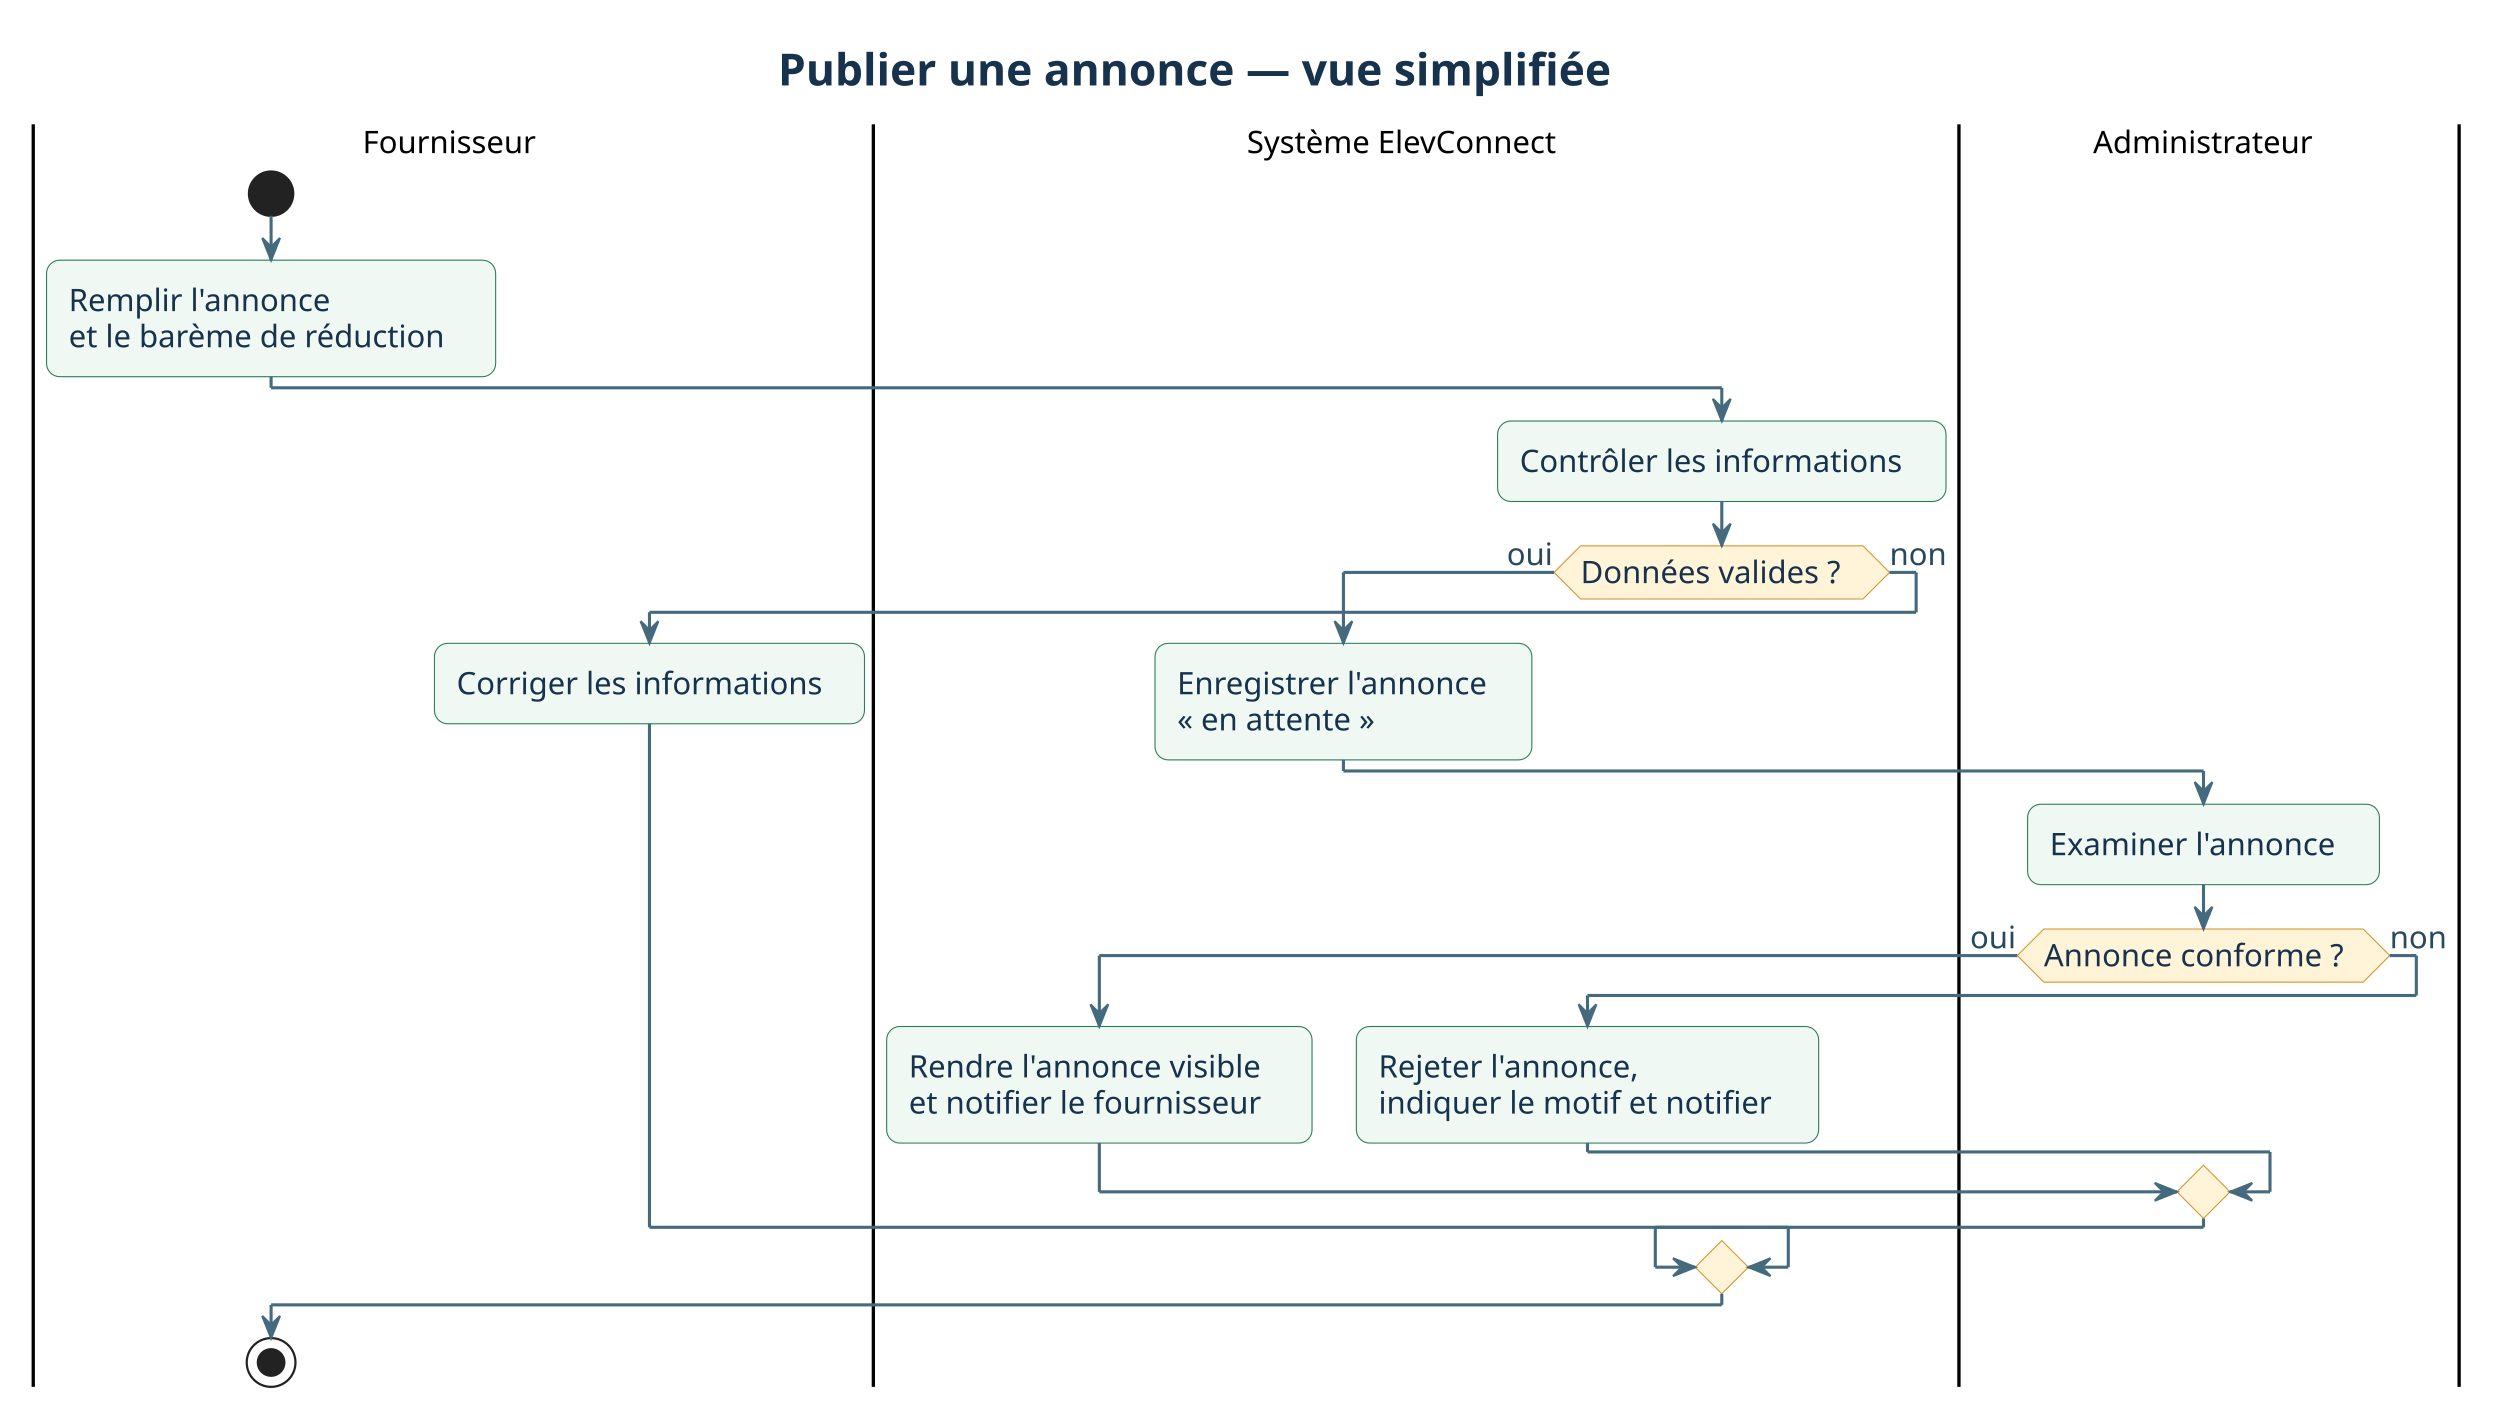
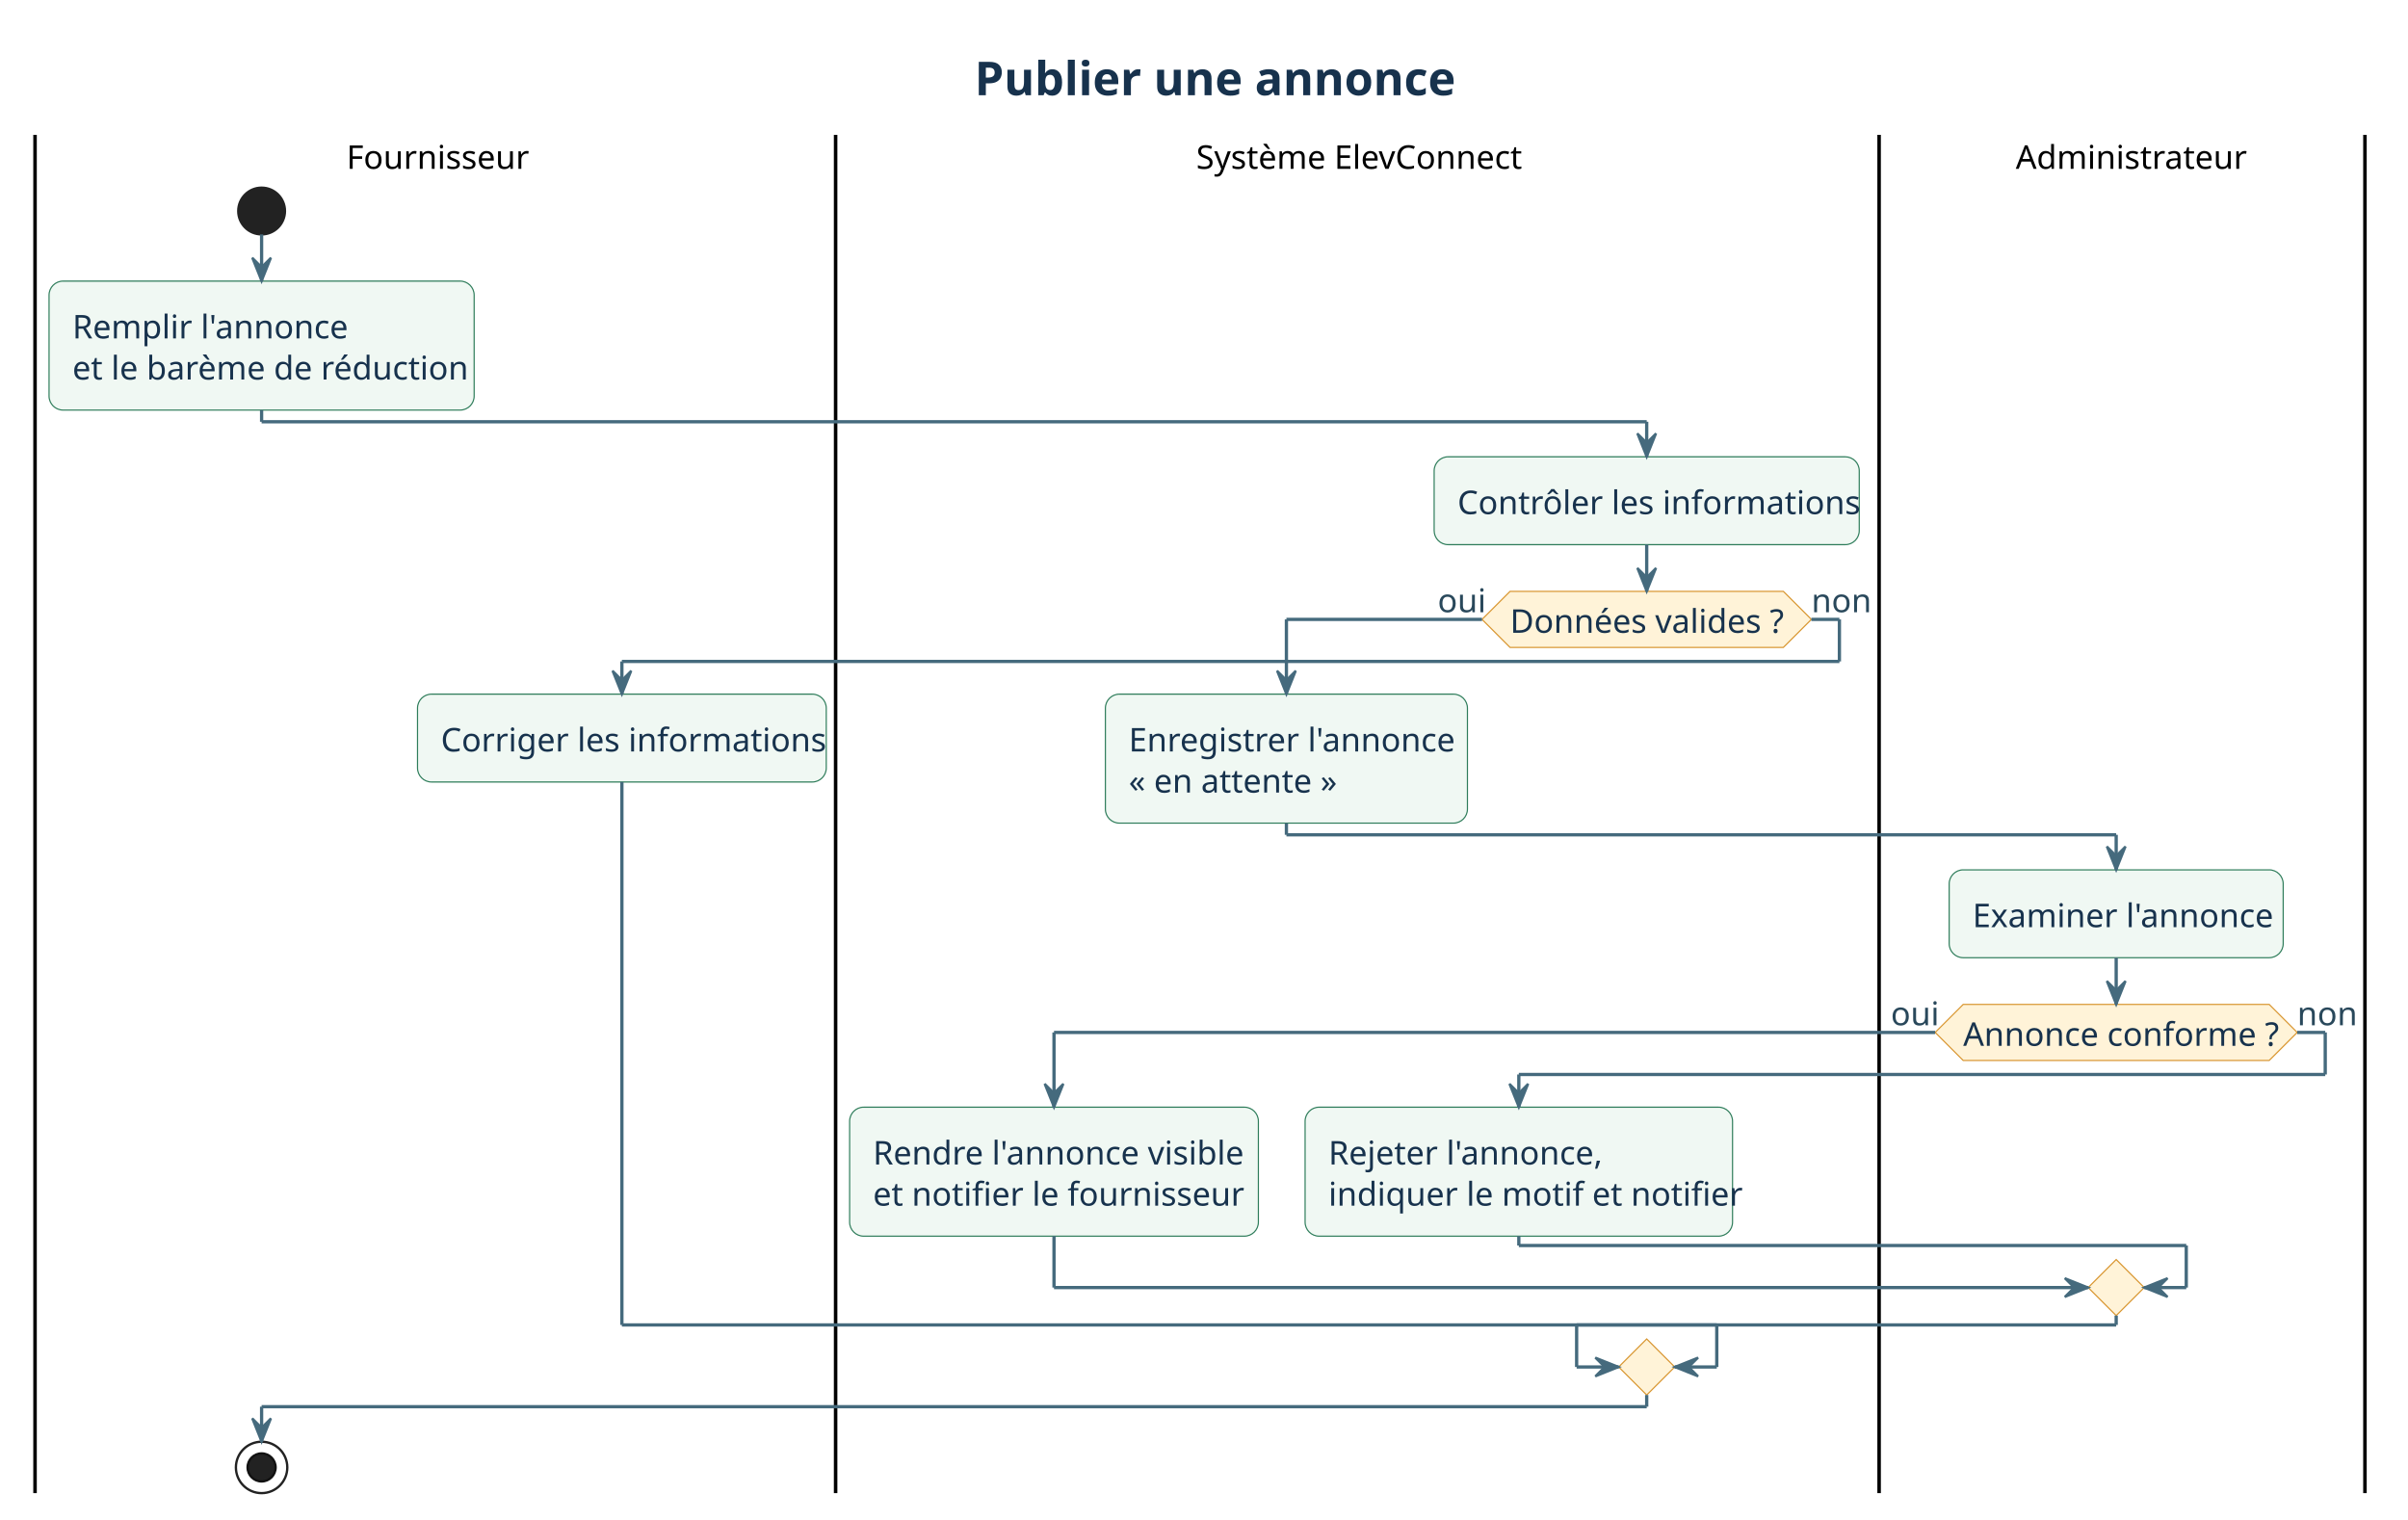
- <svg xmlns="http://www.w3.org/2000/svg" contentStyleType="text/css" data-diagram-type="ACTIVITY" height="1194.375px" preserveAspectRatio="none" style="width:2115px;height:1194px;background:#FFFFFF;" version="1.1" viewBox="0 0 2115 1194" width="2115px" zoomAndPan="magnify">
+ <svg xmlns="http://www.w3.org/2000/svg" contentStyleType="text/css" height="1220.625px" preserveAspectRatio="none" style="width:1933px;height:1220px;background:#FFFFFF;" version="1.1" viewBox="0 0 1933 1220" width="1933.125px" zoomAndPan="magnify">
  <defs />
  <g>
-     <g class="title" data-source-line="51">
-       <text fill="#17324D" font-family="sans-serif" font-size="37.5" font-weight="bold" lengthAdjust="spacing" textLength="794.495" x="658.173" y="72.308">Publier une annonce — vue simplifiée</text>
-     </g>
-     <rect fill="none" height="30.557" style="stroke:none;stroke-width:1.875;" width="2054.59" x="28.125" y="105.156" />
-     <ellipse cx="229.346" cy="163.837" fill="#222222" rx="18.75" ry="18.75" style="stroke:#222222;stroke-width:1.875;" />
-     <rect fill="#F0F8F3" height="98.613" rx="11.25" ry="11.25" style="stroke:#2F7D5B;stroke-width:0.938;" width="379.942" x="39.375" y="220.087" />
-     <text fill="#17324D" font-family="sans-serif" font-size="26.25" lengthAdjust="spacing" textLength="237.493" x="58.125" y="263.203">Remplir l'annonce</text>
-     <text fill="#17324D" font-family="sans-serif" font-size="26.25" lengthAdjust="spacing" textLength="342.442" x="58.125" y="293.76">et le barème de réduction</text>
-     <rect fill="#F0F8F3" height="68.057" rx="11.25" ry="11.25" style="stroke:#2F7D5B;stroke-width:0.938;" width="363.818" x="367.54" y="544.257" />
-     <text fill="#17324D" font-family="sans-serif" font-size="26.25" lengthAdjust="spacing" textLength="326.318" x="386.29" y="587.373">Corriger les informations</text>
-     <ellipse cx="229.346" cy="1152.665" fill="none" rx="20.625" ry="20.625" style="stroke:#222222;stroke-width:1.875;" />
-     <ellipse cx="229.346" cy="1152.665" fill="#222222" rx="11.25" ry="11.25" style="stroke:#222222;stroke-width:1.875;" />
-     <line style="stroke:#000000;stroke-width:2.812;" x1="28.125" x2="28.125" y1="105.156" y2="1173.29" />
-     <rect fill="#F0F8F3" height="68.057" rx="11.25" ry="11.25" style="stroke:#2F7D5B;stroke-width:0.938;" width="379.352" x="1266.964" y="356.201" />
-     <text fill="#17324D" font-family="sans-serif" font-size="26.25" lengthAdjust="spacing" textLength="341.852" x="1285.714" y="399.316">Contrôler les informations</text>
-     <polygon fill="#FFF3D8" points="1337.22,461.757,1576.059,461.757,1598.559,484.257,1576.059,506.757,1337.22,506.757,1314.72,484.257,1337.22,461.757" style="stroke:#D8952F;stroke-width:0.938;" />
-     <text fill="#17324D" font-family="sans-serif" font-size="26.25" lengthAdjust="spacing" textLength="238.839" x="1337.22" y="493.345">Données valides ?</text>
-     <text fill="#29485B" font-family="sans-serif" font-size="26.25" lengthAdjust="spacing" textLength="39.99" x="1274.73" y="478.066">oui</text>
-     <text fill="#29485B" font-family="sans-serif" font-size="26.25" lengthAdjust="spacing" textLength="49.334" x="1598.559" y="478.066">non</text>
-     <rect fill="#F0F8F3" height="98.613" rx="11.25" ry="11.25" style="stroke:#2F7D5B;stroke-width:0.938;" width="318.816" x="977.129" y="544.257" />
-     <text fill="#17324D" font-family="sans-serif" font-size="26.25" lengthAdjust="spacing" textLength="281.316" x="995.879" y="587.373">Enregistrer l'annonce</text>
-     <text fill="#17324D" font-family="sans-serif" font-size="26.25" lengthAdjust="spacing" textLength="185.839" x="995.879" y="617.93">« en attente »</text>
-     <rect fill="#F0F8F3" height="98.613" rx="11.25" ry="11.25" style="stroke:#2F7D5B;stroke-width:0.938;" width="359.87" x="750.108" y="868.427" />
-     <text fill="#17324D" font-family="sans-serif" font-size="26.25" lengthAdjust="spacing" textLength="322.37" x="768.858" y="911.543">Rendre l'annonce visible</text>
-     <text fill="#17324D" font-family="sans-serif" font-size="26.25" lengthAdjust="spacing" textLength="316.269" x="768.858" y="942.1">et notifier le fournisseur</text>
-     <rect fill="#F0F8F3" height="98.613" rx="11.25" ry="11.25" style="stroke:#2F7D5B;stroke-width:0.938;" width="391.106" x="1147.478" y="868.427" />
-     <text fill="#17324D" font-family="sans-serif" font-size="26.25" lengthAdjust="spacing" textLength="238.903" x="1166.228" y="911.543">Rejeter l'annonce,</text>
-     <text fill="#17324D" font-family="sans-serif" font-size="26.25" lengthAdjust="spacing" textLength="353.606" x="1166.228" y="942.1">indiquer le motif et notifier</text>
-     <polygon fill="#FFF3D8" points="1456.64,1049.54,1479.14,1072.04,1456.64,1094.54,1434.14,1072.04,1456.64,1049.54" style="stroke:#D8952F;stroke-width:0.938;" />
-     <line style="stroke:#000000;stroke-width:2.812;" x1="738.858" x2="738.858" y1="105.156" y2="1173.29" />
-     <rect fill="#F0F8F3" height="68.057" rx="11.25" ry="11.25" style="stroke:#2F7D5B;stroke-width:0.938;" width="297.642" x="1715.35" y="680.37" />
-     <text fill="#17324D" font-family="sans-serif" font-size="26.25" lengthAdjust="spacing" textLength="260.142" x="1734.1" y="723.486">Examiner l'annonce</text>
-     <polygon fill="#FFF3D8" points="1729.134,785.927,1999.209,785.927,2021.709,808.427,1999.209,830.927,1729.134,830.927,1706.634,808.427,1729.134,785.927" style="stroke:#D8952F;stroke-width:0.938;" />
-     <text fill="#17324D" font-family="sans-serif" font-size="26.25" lengthAdjust="spacing" textLength="270.075" x="1729.134" y="817.515">Annonce conforme ?</text>
-     <text fill="#29485B" font-family="sans-serif" font-size="26.25" lengthAdjust="spacing" textLength="39.99" x="1666.643" y="802.236">oui</text>
-     <text fill="#29485B" font-family="sans-serif" font-size="26.25" lengthAdjust="spacing" textLength="49.334" x="2021.709" y="802.236">non</text>
-     <polygon fill="#FFF3D8" points="1864.171,985.79,1886.671,1008.29,1864.171,1030.79,1841.671,1008.29,1864.171,985.79" style="stroke:#D8952F;stroke-width:0.938;" />
-     <line style="stroke:#000000;stroke-width:2.812;" x1="1657.268" x2="1657.268" y1="105.156" y2="1173.29" />
-     <line style="stroke:#000000;stroke-width:2.812;" x1="2080.418" x2="2080.418" y1="105.156" y2="1173.29" />
-     <line style="stroke:#456A7D;stroke-width:2.625;" x1="229.346" x2="229.346" y1="182.587" y2="220.087" />
-     <polygon fill="#456A7D" points="221.846,201.337,229.346,220.087,236.846,201.337,229.346,208.837" style="stroke:#456A7D;stroke-width:1.875;" />
-     <line style="stroke:#456A7D;stroke-width:2.625;" x1="1314.72" x2="1136.537" y1="484.257" y2="484.257" />
-     <line style="stroke:#456A7D;stroke-width:2.625;" x1="1136.537" x2="1136.537" y1="484.257" y2="544.257" />
-     <polygon fill="#456A7D" points="1129.037,525.507,1136.537,544.257,1144.037,525.507,1136.537,533.007" style="stroke:#456A7D;stroke-width:1.875;" />
-     <line style="stroke:#456A7D;stroke-width:2.625;" x1="1456.64" x2="1456.64" y1="424.257" y2="461.757" />
-     <polygon fill="#456A7D" points="1449.14,443.007,1456.64,461.757,1464.14,443.007,1456.64,450.507" style="stroke:#456A7D;stroke-width:1.875;" />
-     <line style="stroke:#456A7D;stroke-width:2.625;" x1="1864.171" x2="1864.171" y1="748.427" y2="785.927" />
-     <polygon fill="#456A7D" points="1856.671,767.177,1864.171,785.927,1871.671,767.177,1864.171,774.677" style="stroke:#456A7D;stroke-width:1.875;" />
-     <line style="stroke:#456A7D;stroke-width:2.625;" x1="229.346" x2="229.346" y1="318.701" y2="328.076" />
-     <line style="stroke:#456A7D;stroke-width:2.625;" x1="229.346" x2="1456.64" y1="328.076" y2="328.076" />
-     <line style="stroke:#456A7D;stroke-width:2.625;" x1="1456.64" x2="1456.64" y1="328.076" y2="356.201" />
-     <polygon fill="#456A7D" points="1449.14,337.451,1456.64,356.201,1464.14,337.451,1456.64,344.951" style="stroke:#456A7D;stroke-width:1.875;" />
-     <line style="stroke:#456A7D;stroke-width:2.625;" x1="1136.537" x2="1136.537" y1="642.87" y2="652.245" />
-     <line style="stroke:#456A7D;stroke-width:2.625;" x1="1136.537" x2="1864.171" y1="652.245" y2="652.245" />
-     <line style="stroke:#456A7D;stroke-width:2.625;" x1="1864.171" x2="1864.171" y1="652.245" y2="680.37" />
-     <polygon fill="#456A7D" points="1856.671,661.62,1864.171,680.37,1871.671,661.62,1864.171,669.12" style="stroke:#456A7D;stroke-width:1.875;" />
-     <line style="stroke:#456A7D;stroke-width:2.625;" x1="1706.634" x2="930.043" y1="808.427" y2="808.427" />
-     <line style="stroke:#456A7D;stroke-width:2.625;" x1="930.043" x2="930.043" y1="808.427" y2="868.427" />
-     <polygon fill="#456A7D" points="922.543,849.677,930.043,868.427,937.543,849.677,930.043,857.177" style="stroke:#456A7D;stroke-width:1.875;" />
-     <line style="stroke:#456A7D;stroke-width:2.625;" x1="2021.709" x2="2044.209" y1="808.427" y2="808.427" />
-     <line style="stroke:#456A7D;stroke-width:2.625;" x1="2044.209" x2="2044.209" y1="808.427" y2="842.177" />
-     <line style="stroke:#456A7D;stroke-width:2.625;" x1="2044.209" x2="1343.031" y1="842.177" y2="842.177" />
-     <line style="stroke:#456A7D;stroke-width:2.625;" x1="1343.031" x2="1343.031" y1="842.177" y2="868.427" />
-     <polygon fill="#456A7D" points="1335.531,849.677,1343.031,868.427,1350.531,849.677,1343.031,857.177" style="stroke:#456A7D;stroke-width:1.875;" />
-     <line style="stroke:#456A7D;stroke-width:2.625;" x1="930.043" x2="930.043" y1="967.04" y2="1008.29" />
-     <line style="stroke:#456A7D;stroke-width:2.625;" x1="930.043" x2="1841.671" y1="1008.29" y2="1008.29" />
-     <polygon fill="#456A7D" points="1822.921,1000.79,1841.671,1008.29,1822.921,1015.79,1830.421,1008.29" style="stroke:#456A7D;stroke-width:1.875;" />
-     <line style="stroke:#456A7D;stroke-width:2.625;" x1="1343.031" x2="1343.031" y1="967.04" y2="974.54" />
-     <line style="stroke:#456A7D;stroke-width:2.625;" x1="1343.031" x2="1920.421" y1="974.54" y2="974.54" />
-     <line style="stroke:#456A7D;stroke-width:2.625;" x1="1920.421" x2="1920.421" y1="974.54" y2="1008.29" />
-     <line style="stroke:#456A7D;stroke-width:2.625;" x1="1920.421" x2="1886.671" y1="1008.29" y2="1008.29" />
-     <polygon fill="#456A7D" points="1905.421,1000.79,1886.671,1008.29,1905.421,1015.79,1897.921,1008.29" style="stroke:#456A7D;stroke-width:1.875;" />
-     <line style="stroke:#456A7D;stroke-width:2.625;" x1="1598.559" x2="1621.059" y1="484.257" y2="484.257" />
-     <line style="stroke:#456A7D;stroke-width:2.625;" x1="1621.059" x2="1621.059" y1="484.257" y2="518.007" />
-     <line style="stroke:#456A7D;stroke-width:2.625;" x1="1621.059" x2="549.449" y1="518.007" y2="518.007" />
-     <line style="stroke:#456A7D;stroke-width:2.625;" x1="549.449" x2="549.449" y1="518.007" y2="544.257" />
-     <polygon fill="#456A7D" points="541.949,525.507,549.449,544.257,556.949,525.507,549.449,533.007" style="stroke:#456A7D;stroke-width:1.875;" />
-     <line style="stroke:#456A7D;stroke-width:2.625;" x1="1864.171" x2="1864.171" y1="1030.79" y2="1038.29" />
-     <line style="stroke:#456A7D;stroke-width:2.625;" x1="1864.171" x2="1400.39" y1="1038.29" y2="1038.29" />
-     <line style="stroke:#456A7D;stroke-width:2.625;" x1="1400.39" x2="1400.39" y1="1038.29" y2="1072.04" />
-     <line style="stroke:#456A7D;stroke-width:2.625;" x1="1400.39" x2="1434.14" y1="1072.04" y2="1072.04" />
-     <polygon fill="#456A7D" points="1415.39,1064.54,1434.14,1072.04,1415.39,1079.54,1422.89,1072.04" style="stroke:#456A7D;stroke-width:1.875;" />
-     <line style="stroke:#456A7D;stroke-width:2.625;" x1="549.449" x2="549.449" y1="612.314" y2="1038.29" />
-     <line style="stroke:#456A7D;stroke-width:2.625;" x1="549.449" x2="1512.89" y1="1038.29" y2="1038.29" />
-     <line style="stroke:#456A7D;stroke-width:2.625;" x1="1512.89" x2="1512.89" y1="1038.29" y2="1072.04" />
-     <line style="stroke:#456A7D;stroke-width:2.625;" x1="1512.89" x2="1479.14" y1="1072.04" y2="1072.04" />
-     <polygon fill="#456A7D" points="1497.89,1064.54,1479.14,1072.04,1497.89,1079.54,1490.39,1072.04" style="stroke:#456A7D;stroke-width:1.875;" />
-     <line style="stroke:#456A7D;stroke-width:2.625;" x1="1456.64" x2="1456.64" y1="1094.54" y2="1103.915" />
-     <line style="stroke:#456A7D;stroke-width:2.625;" x1="1456.64" x2="229.346" y1="1103.915" y2="1103.915" />
-     <line style="stroke:#456A7D;stroke-width:2.625;" x1="229.346" x2="229.346" y1="1103.915" y2="1132.04" />
-     <polygon fill="#456A7D" points="221.846,1113.29,229.346,1132.04,236.846,1113.29,229.346,1120.79" style="stroke:#456A7D;stroke-width:1.875;" />
-     <text fill="#000000" font-family="sans-serif" font-size="26.25" lengthAdjust="spacing" textLength="153.45" x="306.767" y="129.522">Fournisseur</text>
-     <text fill="#000000" font-family="sans-serif" font-size="26.25" lengthAdjust="spacing" textLength="286.481" x="1054.822" y="129.522">Système ElevConnect</text>
-     <text fill="#000000" font-family="sans-serif" font-size="26.25" lengthAdjust="spacing" textLength="196.132" x="1770.777" y="129.522">Administrateur</text>
+     <text fill="#17324D" font-family="sans-serif" font-size="37.5" font-weight="bold" lengthAdjust="spacing" textLength="363.75" x="782.344" y="76.428">Publier une annonce</text>
+     <rect fill="none" height="33.018" style="stroke:none;stroke-width:1.875;" width="1872.188" x="28.125" y="108.248" />
+     <ellipse cx="210" cy="169.391" fill="#222222" rx="18.75" ry="18.75" style="stroke:#222222;stroke-width:1.875;" />
+     <rect fill="#F0F8F3" height="103.535" rx="11.25" ry="11.25" style="stroke:#2F7D5B;stroke-width:0.938;" width="341.25" x="39.375" y="225.641" />
+     <text fill="#17324D" font-family="sans-serif" font-size="26.25" lengthAdjust="spacing" textLength="211.875" x="58.125" y="271.641">Remplir l'annonce</text>
+     <text fill="#17324D" font-family="sans-serif" font-size="26.25" lengthAdjust="spacing" textLength="303.75" x="58.125" y="304.658">et le barème de réduction</text>
+     <rect fill="#F0F8F3" height="70.518" rx="11.25" ry="11.25" style="stroke:#2F7D5B;stroke-width:0.938;" width="328.125" x="335.156" y="557.194" />
+     <text fill="#17324D" font-family="sans-serif" font-size="26.25" lengthAdjust="spacing" textLength="290.625" x="353.906" y="603.193">Corriger les informations</text>
+     <ellipse cx="210" cy="1177.907" fill="none" rx="20.625" ry="20.625" style="stroke:#222222;stroke-width:1.875;" />
+     <ellipse cx="210" cy="1177.907" fill="#222222" rx="11.25" ry="11.25" style="stroke:#111111;stroke-width:1.875;" />
+     <line style="stroke:#000000;stroke-width:2.812;" x1="28.125" x2="28.125" y1="108.248" y2="1198.532" />
+     <rect fill="#F0F8F3" height="70.518" rx="11.25" ry="11.25" style="stroke:#2F7D5B;stroke-width:0.938;" width="341.25" x="1151.25" y="366.676" />
+     <text fill="#17324D" font-family="sans-serif" font-size="26.25" lengthAdjust="spacing" textLength="303.75" x="1170" y="412.676">Contrôler les informations</text>
+     <polygon fill="#FFF3D8" points="1212.188,474.694,1431.562,474.694,1454.062,497.194,1431.562,519.694,1212.188,519.694,1189.688,497.194,1212.188,474.694" style="stroke:#D8952F;stroke-width:0.938;" />
+     <text fill="#17324D" font-family="sans-serif" font-size="26.25" lengthAdjust="spacing" textLength="219.375" x="1212.188" y="507.935">Données valides ?</text>
+     <text fill="#29485B" font-family="sans-serif" font-size="26.25" lengthAdjust="spacing" textLength="35.625" x="1154.062" y="491.426">oui</text>
+     <text fill="#29485B" font-family="sans-serif" font-size="26.25" lengthAdjust="spacing" textLength="45" x="1454.062" y="491.426">non</text>
+     <rect fill="#F0F8F3" height="103.535" rx="11.25" ry="11.25" style="stroke:#2F7D5B;stroke-width:0.938;" width="290.625" x="887.344" y="557.194" />
+     <text fill="#17324D" font-family="sans-serif" font-size="26.25" lengthAdjust="spacing" textLength="253.125" x="906.094" y="603.193">Enregistrer l'annonce</text>
+     <text fill="#17324D" font-family="sans-serif" font-size="26.25" lengthAdjust="spacing" textLength="165" x="906.094" y="636.211">« en attente »</text>
+     <rect fill="#F0F8F3" height="103.535" rx="11.25" ry="11.25" style="stroke:#2F7D5B;stroke-width:0.938;" width="328.125" x="682.031" y="888.746" />
+     <text fill="#17324D" font-family="sans-serif" font-size="26.25" lengthAdjust="spacing" textLength="290.625" x="700.781" y="934.746">Rendre l'annonce visible</text>
+     <text fill="#17324D" font-family="sans-serif" font-size="26.25" lengthAdjust="spacing" textLength="279.375" x="700.781" y="967.764">et notifier le fournisseur</text>
+     <rect fill="#F0F8F3" height="103.535" rx="11.25" ry="11.25" style="stroke:#2F7D5B;stroke-width:0.938;" width="343.125" x="1047.656" y="888.746" />
+     <text fill="#17324D" font-family="sans-serif" font-size="26.25" lengthAdjust="spacing" textLength="215.625" x="1066.406" y="934.746">Rejeter l'annonce,</text>
+     <text fill="#17324D" font-family="sans-serif" font-size="26.25" lengthAdjust="spacing" textLength="305.625" x="1066.406" y="967.764">indiquer le motif et notifier</text>
+     <polygon fill="#FFF3D8" points="1321.875,1074.782,1344.375,1097.282,1321.875,1119.782,1299.375,1097.282,1321.875,1074.782" style="stroke:#D8952F;stroke-width:0.938;" />
+     <line style="stroke:#000000;stroke-width:2.812;" x1="670.781" x2="670.781" y1="108.248" y2="1198.532" />
+     <rect fill="#F0F8F3" height="70.518" rx="11.25" ry="11.25" style="stroke:#2F7D5B;stroke-width:0.938;" width="268.125" x="1564.688" y="698.229" />
+     <text fill="#17324D" font-family="sans-serif" font-size="26.25" lengthAdjust="spacing" textLength="230.625" x="1583.438" y="744.229">Examiner l'annonce</text>
+     <polygon fill="#FFF3D8" points="1575.938,806.246,1821.562,806.246,1844.062,828.746,1821.562,851.246,1575.938,851.246,1553.438,828.746,1575.938,806.246" style="stroke:#D8952F;stroke-width:0.938;" />
+     <text fill="#17324D" font-family="sans-serif" font-size="26.25" lengthAdjust="spacing" textLength="245.625" x="1575.938" y="839.487">Annonce conforme ?</text>
+     <text fill="#29485B" font-family="sans-serif" font-size="26.25" lengthAdjust="spacing" textLength="35.625" x="1517.812" y="822.979">oui</text>
+     <text fill="#29485B" font-family="sans-serif" font-size="26.25" lengthAdjust="spacing" textLength="45" x="1844.062" y="822.979">non</text>
+     <polygon fill="#FFF3D8" points="1698.75,1011.032,1721.25,1033.532,1698.75,1056.032,1676.25,1033.532,1698.75,1011.032" style="stroke:#D8952F;stroke-width:0.938;" />
+     <line style="stroke:#000000;stroke-width:2.812;" x1="1508.438" x2="1508.438" y1="108.248" y2="1198.532" />
+     <line style="stroke:#000000;stroke-width:2.812;" x1="1898.438" x2="1898.438" y1="108.248" y2="1198.532" />
+     <line style="stroke:#456A7D;stroke-width:2.625;" x1="210" x2="210" y1="188.141" y2="225.641" />
+     <polygon fill="#456A7D" points="202.5,206.891,210,225.641,217.5,206.891,210,214.391" style="stroke:#456A7D;stroke-width:1.875;" />
+     <line style="stroke:#456A7D;stroke-width:2.625;" x1="1189.688" x2="1032.656" y1="497.194" y2="497.194" />
+     <line style="stroke:#456A7D;stroke-width:2.625;" x1="1032.656" x2="1032.656" y1="497.194" y2="557.194" />
+     <polygon fill="#456A7D" points="1025.156,538.444,1032.656,557.194,1040.156,538.444,1032.656,545.944" style="stroke:#456A7D;stroke-width:1.875;" />
+     <line style="stroke:#456A7D;stroke-width:2.625;" x1="1321.875" x2="1321.875" y1="437.194" y2="474.694" />
+     <polygon fill="#456A7D" points="1314.375,455.944,1321.875,474.694,1329.375,455.944,1321.875,463.444" style="stroke:#456A7D;stroke-width:1.875;" />
+     <line style="stroke:#456A7D;stroke-width:2.625;" x1="1698.75" x2="1698.75" y1="768.746" y2="806.246" />
+     <polygon fill="#456A7D" points="1691.25,787.496,1698.75,806.246,1706.25,787.496,1698.75,794.996" style="stroke:#456A7D;stroke-width:1.875;" />
+     <line style="stroke:#456A7D;stroke-width:2.625;" x1="210" x2="210" y1="329.176" y2="338.551" />
+     <line style="stroke:#456A7D;stroke-width:2.625;" x1="210" x2="1321.875" y1="338.551" y2="338.551" />
+     <line style="stroke:#456A7D;stroke-width:2.625;" x1="1321.875" x2="1321.875" y1="338.551" y2="366.676" />
+     <polygon fill="#456A7D" points="1314.375,347.926,1321.875,366.676,1329.375,347.926,1321.875,355.426" style="stroke:#456A7D;stroke-width:1.875;" />
+     <line style="stroke:#456A7D;stroke-width:2.625;" x1="1032.656" x2="1032.656" y1="660.729" y2="670.104" />
+     <line style="stroke:#456A7D;stroke-width:2.625;" x1="1032.656" x2="1698.75" y1="670.104" y2="670.104" />
+     <line style="stroke:#456A7D;stroke-width:2.625;" x1="1698.75" x2="1698.75" y1="670.104" y2="698.229" />
+     <polygon fill="#456A7D" points="1691.25,679.479,1698.75,698.229,1706.25,679.479,1698.75,686.979" style="stroke:#456A7D;stroke-width:1.875;" />
+     <line style="stroke:#456A7D;stroke-width:2.625;" x1="1553.438" x2="846.094" y1="828.746" y2="828.746" />
+     <line style="stroke:#456A7D;stroke-width:2.625;" x1="846.094" x2="846.094" y1="828.746" y2="888.746" />
+     <polygon fill="#456A7D" points="838.594,869.996,846.094,888.746,853.594,869.996,846.094,877.496" style="stroke:#456A7D;stroke-width:1.875;" />
+     <line style="stroke:#456A7D;stroke-width:2.625;" x1="1844.062" x2="1866.562" y1="828.746" y2="828.746" />
+     <line style="stroke:#456A7D;stroke-width:2.625;" x1="1866.562" x2="1866.562" y1="828.746" y2="862.496" />
+     <line style="stroke:#456A7D;stroke-width:2.625;" x1="1866.562" x2="1219.219" y1="862.496" y2="862.496" />
+     <line style="stroke:#456A7D;stroke-width:2.625;" x1="1219.219" x2="1219.219" y1="862.496" y2="888.746" />
+     <polygon fill="#456A7D" points="1211.719,869.996,1219.219,888.746,1226.719,869.996,1219.219,877.496" style="stroke:#456A7D;stroke-width:1.875;" />
+     <line style="stroke:#456A7D;stroke-width:2.625;" x1="846.094" x2="846.094" y1="992.282" y2="1033.532" />
+     <line style="stroke:#456A7D;stroke-width:2.625;" x1="846.094" x2="1676.25" y1="1033.532" y2="1033.532" />
+     <polygon fill="#456A7D" points="1657.5,1026.032,1676.25,1033.532,1657.5,1041.032,1665,1033.532" style="stroke:#456A7D;stroke-width:1.875;" />
+     <line style="stroke:#456A7D;stroke-width:2.625;" x1="1219.219" x2="1219.219" y1="992.282" y2="999.782" />
+     <line style="stroke:#456A7D;stroke-width:2.625;" x1="1219.219" x2="1755" y1="999.782" y2="999.782" />
+     <line style="stroke:#456A7D;stroke-width:2.625;" x1="1755" x2="1755" y1="999.782" y2="1033.532" />
+     <line style="stroke:#456A7D;stroke-width:2.625;" x1="1755" x2="1721.25" y1="1033.532" y2="1033.532" />
+     <polygon fill="#456A7D" points="1740,1026.032,1721.25,1033.532,1740,1041.032,1732.5,1033.532" style="stroke:#456A7D;stroke-width:1.875;" />
+     <line style="stroke:#456A7D;stroke-width:2.625;" x1="1454.062" x2="1476.562" y1="497.194" y2="497.194" />
+     <line style="stroke:#456A7D;stroke-width:2.625;" x1="1476.562" x2="1476.562" y1="497.194" y2="530.944" />
+     <line style="stroke:#456A7D;stroke-width:2.625;" x1="1476.562" x2="499.219" y1="530.944" y2="530.944" />
+     <line style="stroke:#456A7D;stroke-width:2.625;" x1="499.219" x2="499.219" y1="530.944" y2="557.194" />
+     <polygon fill="#456A7D" points="491.719,538.444,499.219,557.194,506.719,538.444,499.219,545.944" style="stroke:#456A7D;stroke-width:1.875;" />
+     <line style="stroke:#456A7D;stroke-width:2.625;" x1="1698.75" x2="1698.75" y1="1056.032" y2="1063.532" />
+     <line style="stroke:#456A7D;stroke-width:2.625;" x1="1698.75" x2="1265.625" y1="1063.532" y2="1063.532" />
+     <line style="stroke:#456A7D;stroke-width:2.625;" x1="1265.625" x2="1265.625" y1="1063.532" y2="1097.282" />
+     <line style="stroke:#456A7D;stroke-width:2.625;" x1="1265.625" x2="1299.375" y1="1097.282" y2="1097.282" />
+     <polygon fill="#456A7D" points="1280.625,1089.782,1299.375,1097.282,1280.625,1104.782,1288.125,1097.282" style="stroke:#456A7D;stroke-width:1.875;" />
+     <line style="stroke:#456A7D;stroke-width:2.625;" x1="499.219" x2="499.219" y1="627.711" y2="1063.532" />
+     <line style="stroke:#456A7D;stroke-width:2.625;" x1="499.219" x2="1378.125" y1="1063.532" y2="1063.532" />
+     <line style="stroke:#456A7D;stroke-width:2.625;" x1="1378.125" x2="1378.125" y1="1063.532" y2="1097.282" />
+     <line style="stroke:#456A7D;stroke-width:2.625;" x1="1378.125" x2="1344.375" y1="1097.282" y2="1097.282" />
+     <polygon fill="#456A7D" points="1363.125,1089.782,1344.375,1097.282,1363.125,1104.782,1355.625,1097.282" style="stroke:#456A7D;stroke-width:1.875;" />
+     <line style="stroke:#456A7D;stroke-width:2.625;" x1="1321.875" x2="1321.875" y1="1119.782" y2="1129.157" />
+     <line style="stroke:#456A7D;stroke-width:2.625;" x1="1321.875" x2="210" y1="1129.157" y2="1129.157" />
+     <line style="stroke:#456A7D;stroke-width:2.625;" x1="210" x2="210" y1="1129.157" y2="1157.282" />
+     <polygon fill="#456A7D" points="202.5,1138.532,210,1157.282,217.5,1138.532,210,1146.032" style="stroke:#456A7D;stroke-width:1.875;" />
+     <text fill="#000000" font-family="sans-serif" font-size="26.25" lengthAdjust="spacing" textLength="142.5" x="278.203" y="135.498">Fournisseur</text>
+     <text fill="#000000" font-family="sans-serif" font-size="26.25" lengthAdjust="spacing" textLength="258.75" x="960.234" y="135.498">Système ElevConnect</text>
+     <text fill="#000000" font-family="sans-serif" font-size="26.25" lengthAdjust="spacing" textLength="170.625" x="1618.125" y="135.498">Administrateur</text>
  </g>
</svg>
